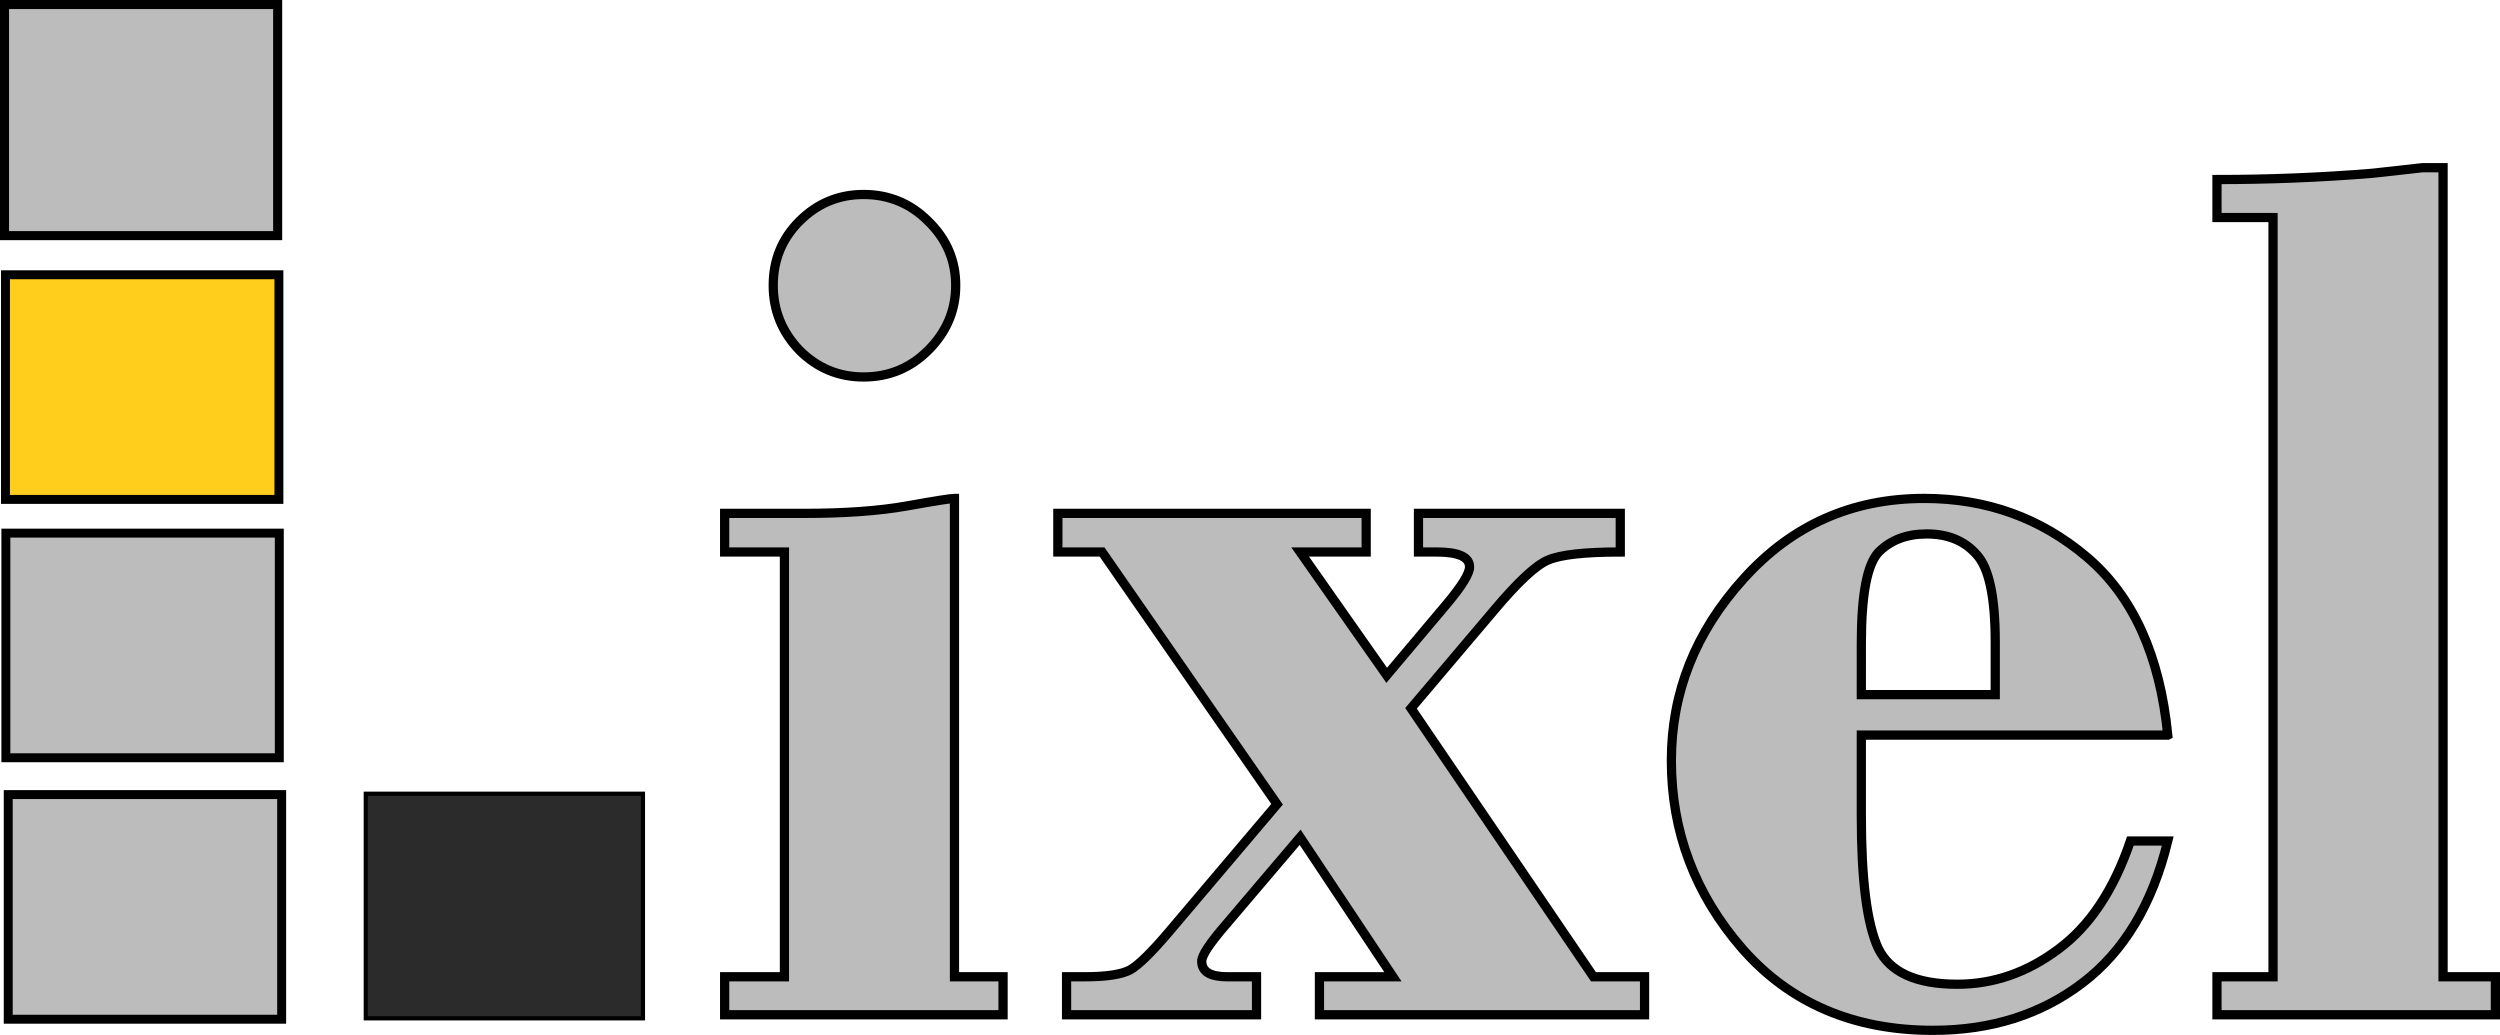
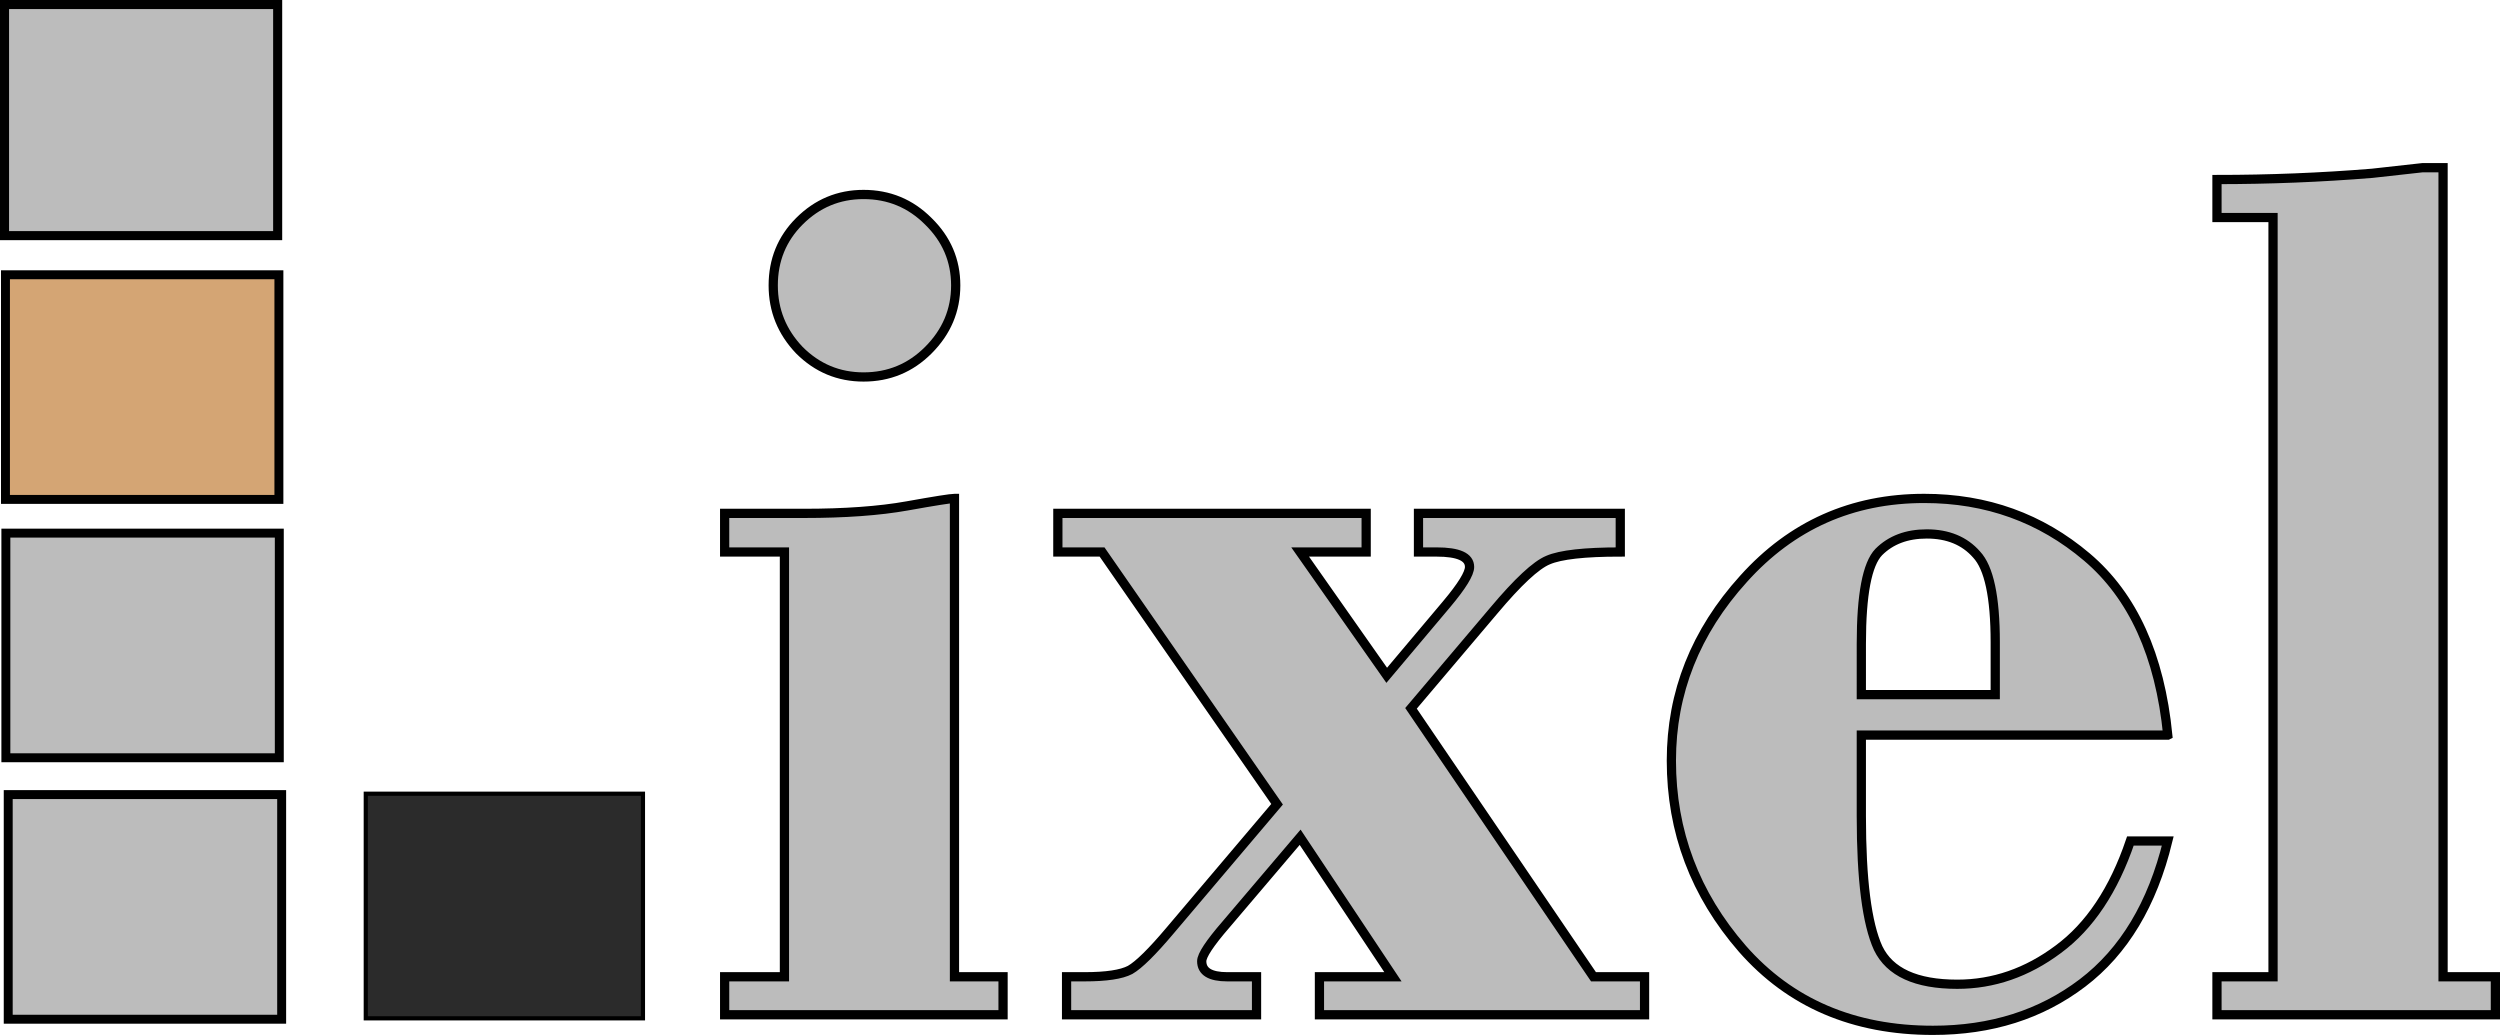
<svg xmlns="http://www.w3.org/2000/svg" width="444.243" height="183.909" viewBox="0 0 444.243 183.909" version="1.1" id="svg6">
  <defs id="defs6" />
  <rect x="64.997" y="141.041" width="49.253" height="39.913" fill="#cccccc" id="rect4-8-5" style="fill:#2b2b2b;fill-opacity:1;stroke:#000000;stroke-width:0.744;stroke-dasharray:none;stroke-opacity:1" />
  <rect x="1.042" y="94.734" width="48.589" height="39.918" fill="#cccccc" id="rect4-8-2-5" style="fill:#bcbcbc;fill-opacity:1;stroke:#000000;stroke-width:1.588;stroke-dasharray:none;stroke-opacity:1" />
  <rect x="1.461" y="141.196" width="48.589" height="39.918" fill="#cccccc" id="rect4-8-2-5-22" style="fill:#bcbcbc;fill-opacity:1;stroke:#000000;stroke-width:1.588;stroke-dasharray:none;stroke-opacity:1" />
-   <rect x="0.971" y="48.825" width="48.589" height="39.918" fill="#cccccc" id="rect4-8-2-5-1" style="fill:#ffce1d;fill-opacity:1;stroke:#000000;stroke-width:1.588;stroke-dasharray:none;stroke-opacity:1" />
+   <rect x="0.971" y="48.825" width="48.589" height="39.918" fill="#cccccc" id="rect4-8-2-5-1" style="fill:#d4a574;fill-opacity:1;stroke:#000000;stroke-width:1.588;stroke-dasharray:none;stroke-opacity:1" />
  <rect x="0.805" y="0.805" width="48.536" height="41.066" fill="#cccccc" id="rect4-8-2-5-2" style="fill:#bcbcbc;fill-opacity:1;stroke:#000000;stroke-width:1.61;stroke-dasharray:none;stroke-opacity:1" />
  <path style="font-weight:bold;font-size:226.667px;font-family:'Bodoni MT';-inkscape-font-specification:'Bodoni MT';fill:#bcbcbc;stroke:#000000;stroke-width:1.641" d="m 137.4,50.718 q 0,-6.751 4.648,-11.4 4.759,-4.759 11.4,-4.759 6.751,0 11.51,4.759 4.87,4.759 4.87,11.4 0,6.641 -4.87,11.51 -4.759,4.759 -11.51,4.759 -6.641,0 -11.4,-4.759 -4.648,-4.87 -4.648,-11.51 z m 32.207,37.852 v 85 h 8.633 v 6.751 h -49.473 v -6.751 h 10.625 V 98.088 h -10.625 v -6.862 h 14.056 q 10.957,0 18.372,-1.328 7.415,-1.328 8.411,-1.328 z m 18.372,2.656 h 54.785 v 6.862 h -11.732 l 15.384,21.914 10.625,-12.617 q 4.095,-4.87 4.095,-6.641 0,-2.656 -5.866,-2.656 h -3.21 v -6.862 h 35.859 v 6.862 q -9.518,0 -12.839,1.439 -3.21,1.328 -9.629,8.965 l -14.72,17.376 32.428,47.702 h 9.076 v 6.751 h -57.774 v -6.751 h 13.06 l -16.491,-24.792 -13.171,15.495 q -4.316,4.98 -4.316,6.53 0,2.767 4.538,2.767 h 5.202 v 6.751 h -33.757 v -6.751 h 3.21 q 5.755,0 8.079,-1.217 2.324,-1.328 7.083,-6.973 l 19.036,-22.467 -31.1,-44.824 h -7.858 z m 197.227,39.401 h -54.453 v 14.388 q 0,16.934 2.988,23.464 3.099,6.419 14.056,6.419 9.629,0 17.93,-6.198 8.411,-6.198 12.839,-19.258 h 6.641 q -4.095,16.823 -15.163,25.234 -11.068,8.411 -26.563,8.411 -21.139,0 -33.867,-14.499 -12.617,-14.499 -12.617,-33.425 0,-18.151 12.839,-32.318 12.839,-14.277 32.096,-14.277 16.602,0 28.887,10.404 12.285,10.404 14.388,31.654 z m -54.453,-7.194 h 23.796 v -9.297 q 0,-12.064 -3.32,-15.605 -3.21,-3.652 -8.854,-3.652 -5.313,0 -8.522,3.21 -3.099,3.21 -3.099,16.27 z M 434.126,29.8 v 143.77 h 9.297 v 6.751 h -49.473 v -6.751 h 9.961 V 38.654 h -9.961 v -6.751 q 13.945,0 27.559,-1.107 l 8.965,-0.996 z" id="text1" aria-label="ixel" />
</svg>
